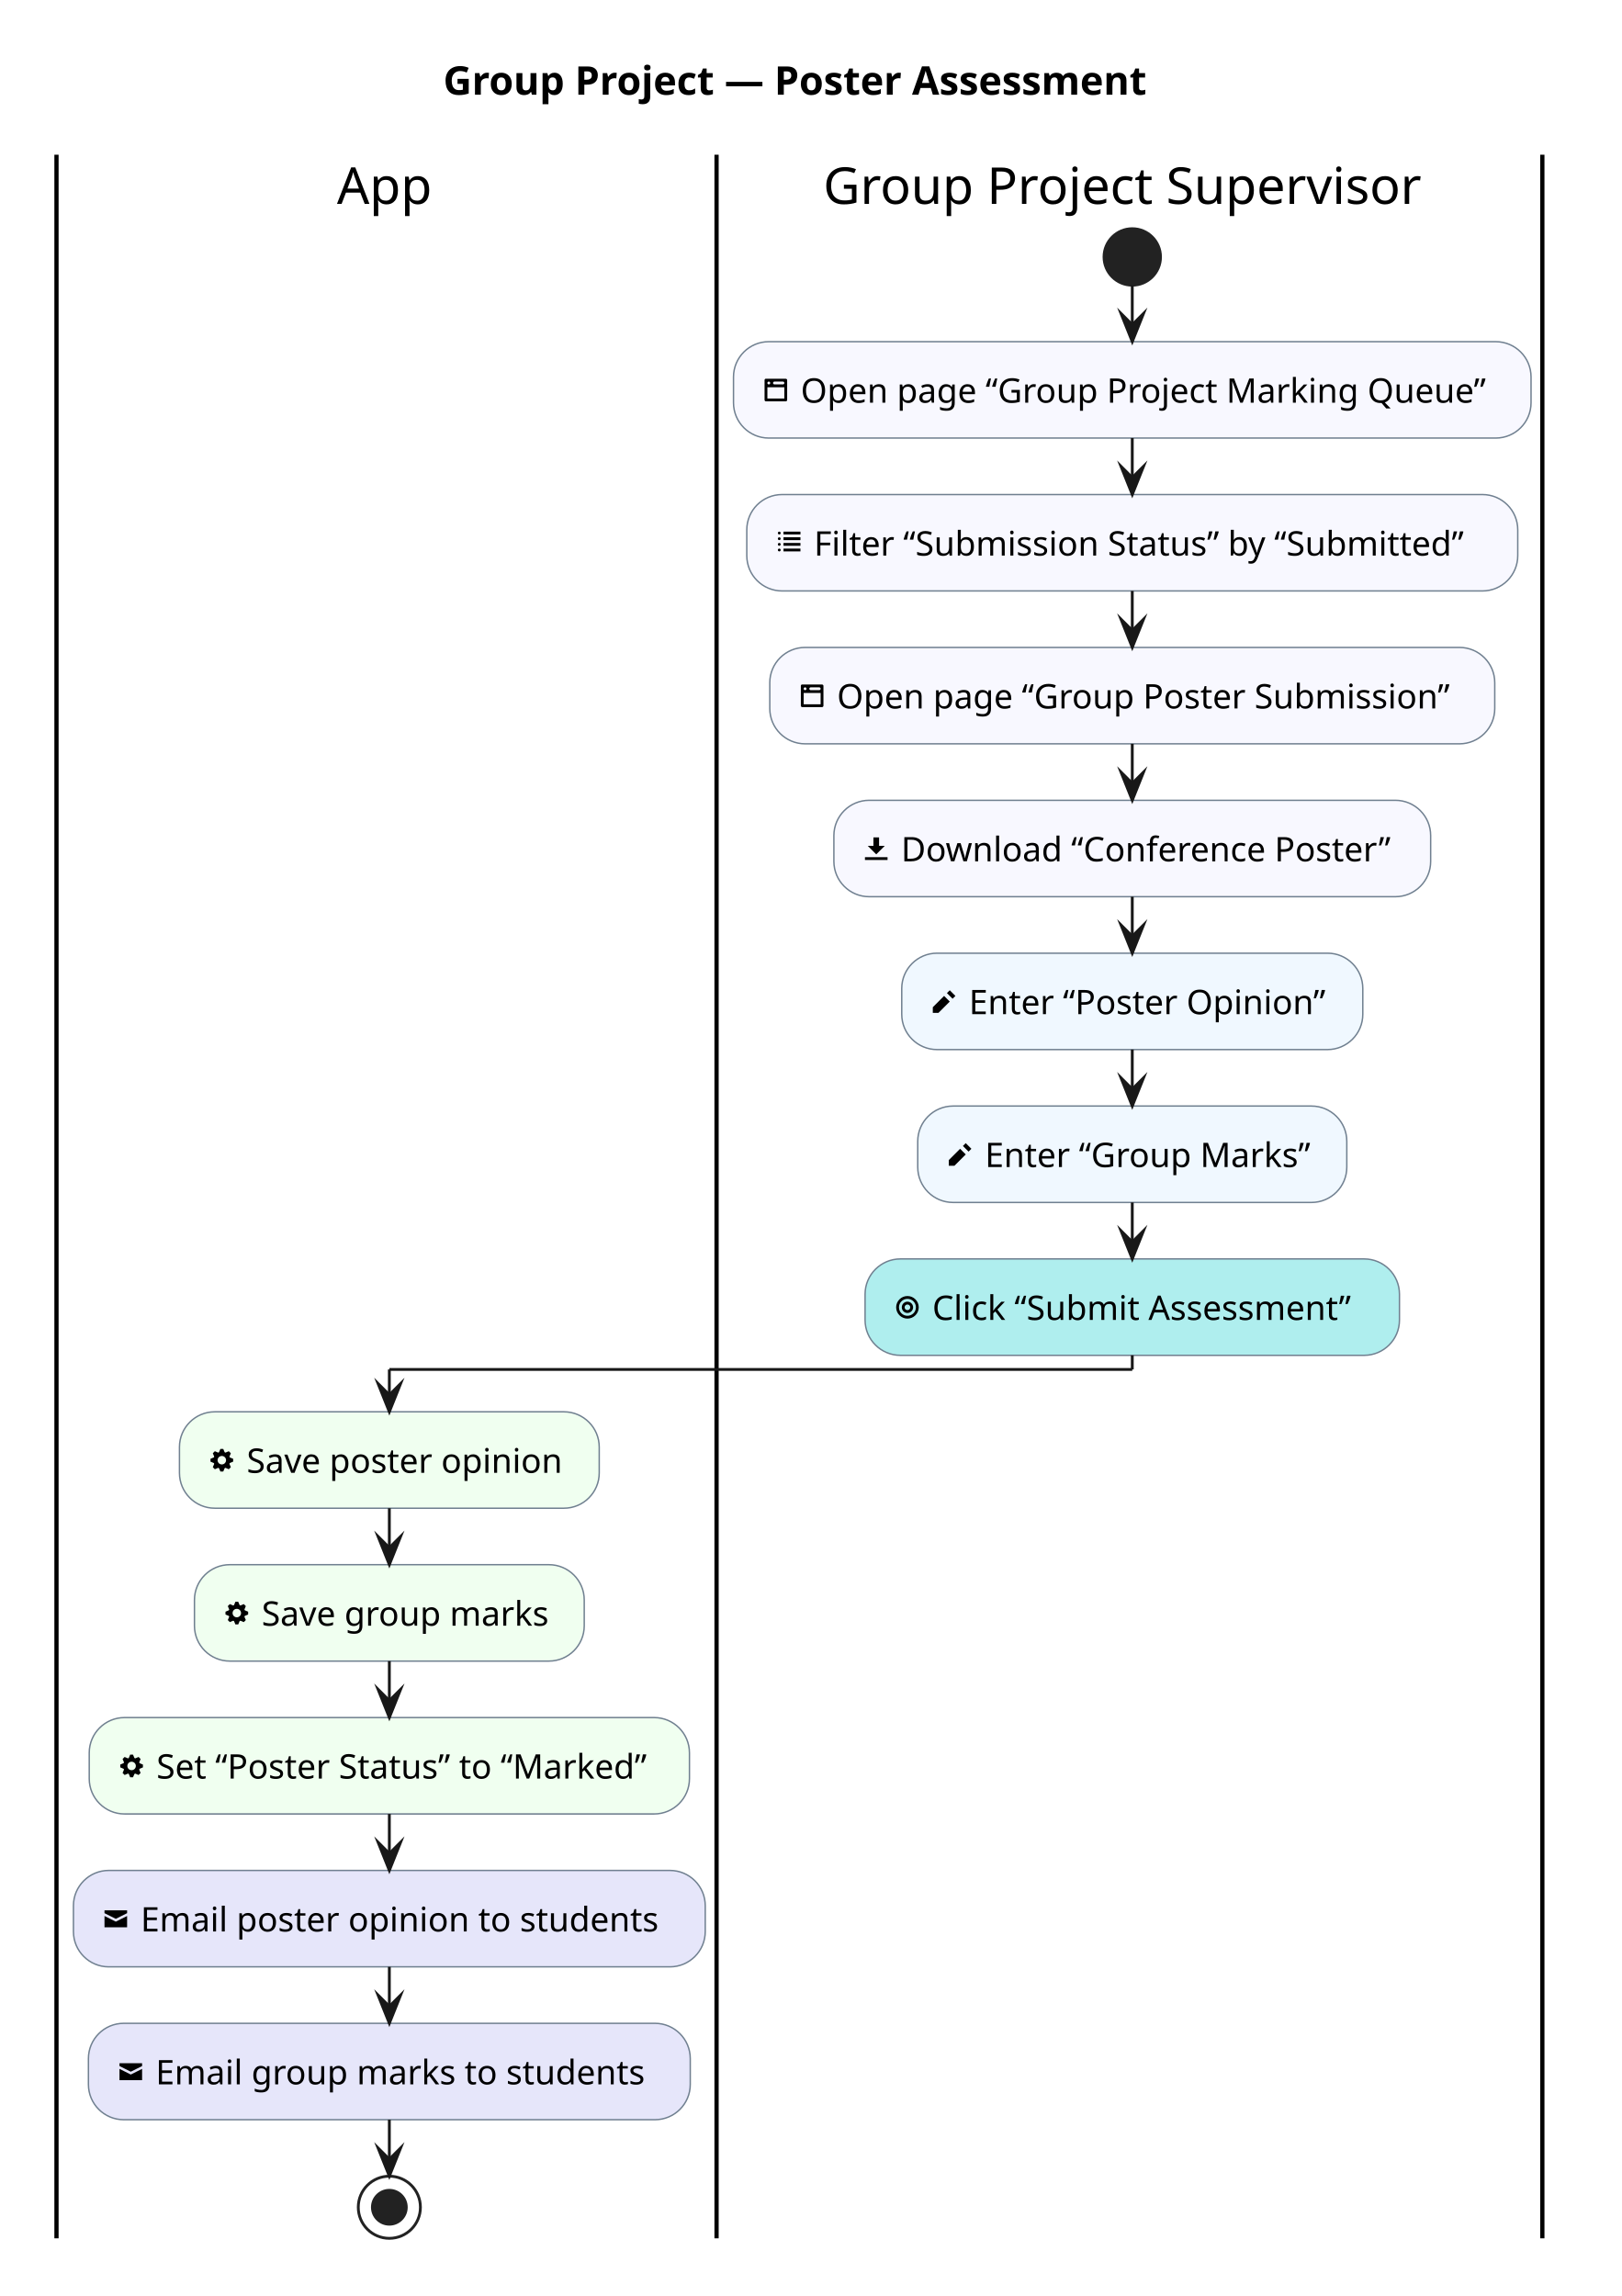
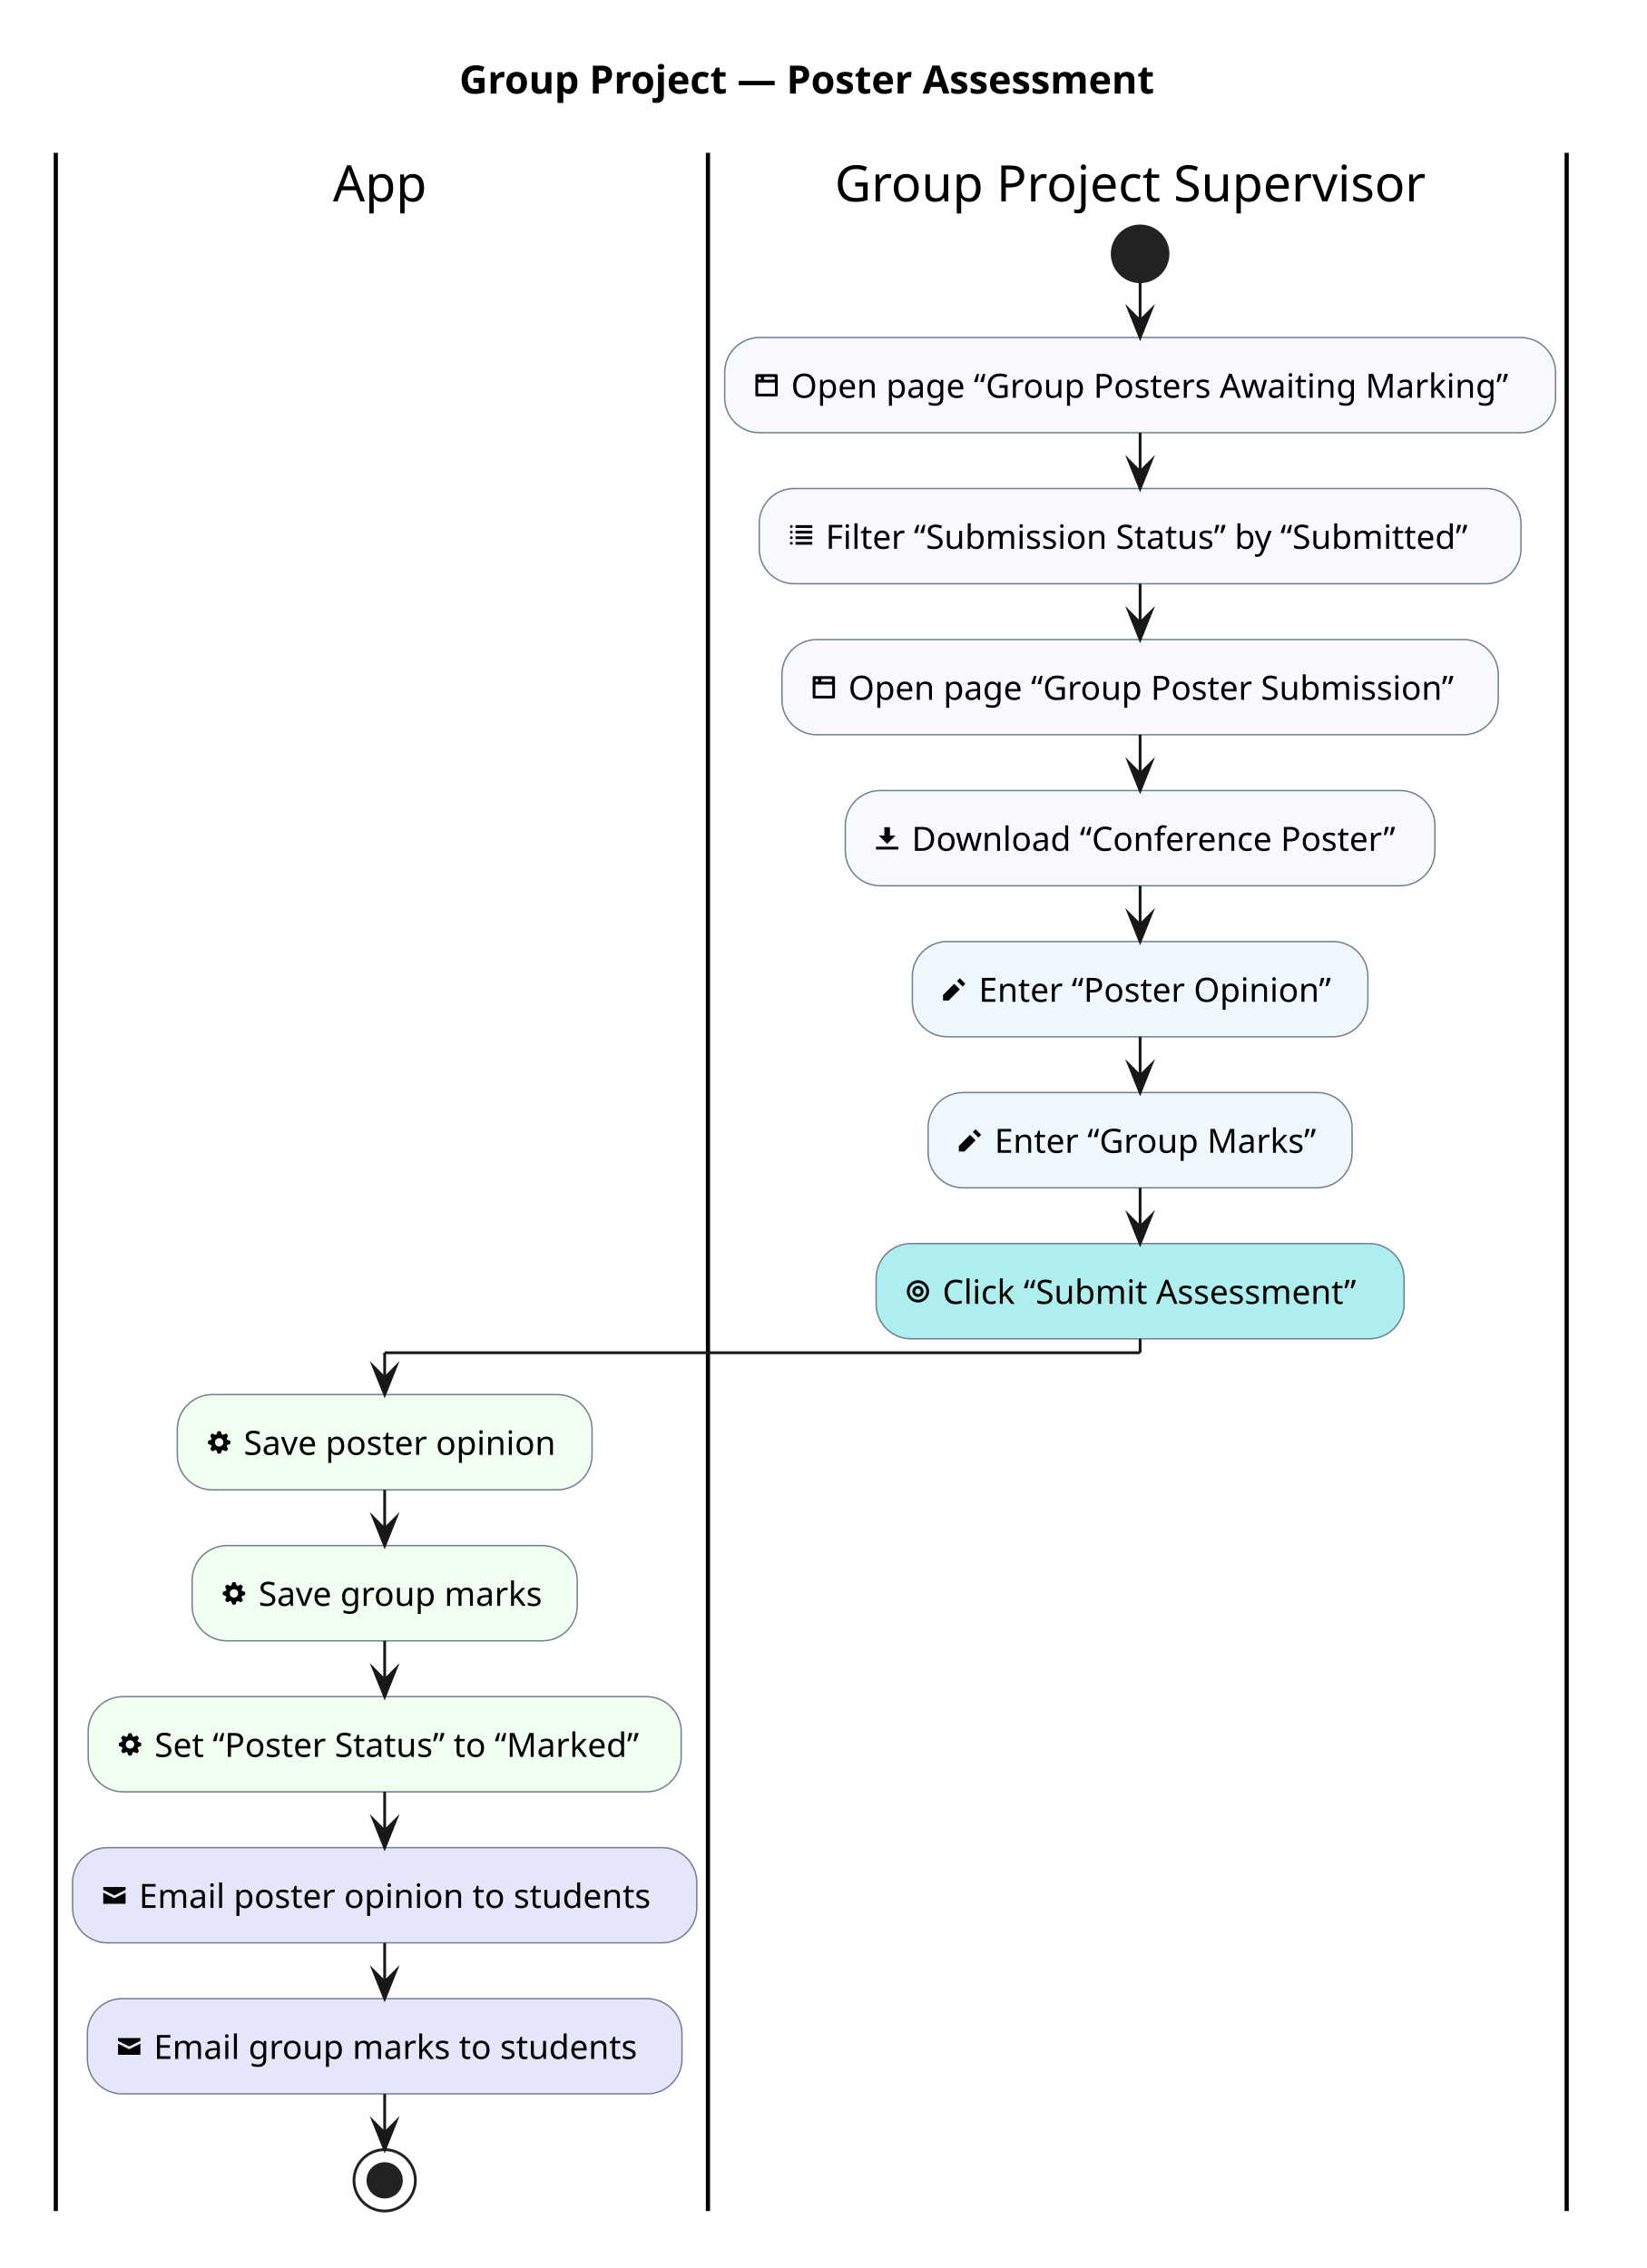
- <svg xmlns="http://www.w3.org/2000/svg" contentStyleType="text/css" data-diagram-type="ACTIVITY" height="813px" preserveAspectRatio="none" style="width:574px;height:813px;background:#FFFFFF;" version="1.1" viewBox="0 0 574 813" width="574px" zoomAndPan="magnify">
+ <svg xmlns="http://www.w3.org/2000/svg" contentStyleType="text/css" data-diagram-type="ACTIVITY" height="813px" preserveAspectRatio="none" style="width:590px;height:813px;background:#FFFFFF;" version="1.1" viewBox="0 0 590 813" width="590px" zoomAndPan="magnify">
  <defs />
  <g>
    <g class="title" data-source-line="2">
-       <text fill="#000000" font-family="sans-serif" font-size="14" font-weight="700" lengthAdjust="spacing" textLength="259.062" x="156.942" y="33.535">Group Project — Poster Assessment</text>
+       <text fill="#000000" font-family="sans-serif" font-size="14" font-weight="700" lengthAdjust="spacing" textLength="259.062" x="164.621" y="33.535">Group Project — Poster Assessment</text>
    </g>
-     <rect fill="none" height="21.199" style="stroke:none;stroke-width:1;" width="527.945" x="20" y="54.785" />
+     <rect fill="none" height="21.199" style="stroke:none;stroke-width:1;" width="543.303" x="20" y="54.785" />
    <rect fill="#F0FFF0" height="34.133" rx="12.5" ry="12.5" style="stroke:#708090;stroke-width:0.5;" width="148.629" x="63.541" y="499.914" />
    <path d="M78.041,513.047 L77.541,514.237 C77.441,514.267 77.351,514.317 77.261,514.367 L76.071,513.867 L75.351,514.587 L75.851,515.777 C75.801,515.877 75.761,515.957 75.721,516.057 L74.531,516.557 L74.531,517.557 L75.721,518.057 C75.761,518.157 75.801,518.237 75.851,518.337 L75.351,519.527 L76.071,520.247 L77.261,519.747 C77.351,519.787 77.441,519.837 77.541,519.877 L78.041,521.067 L79.041,521.067 L79.541,519.877 C79.631,519.837 79.731,519.797 79.821,519.747 L81.011,520.247 L81.731,519.527 L81.231,518.337 C81.271,518.247 81.321,518.147 81.361,518.057 L82.551,517.557 L82.551,516.557 L81.361,516.057 C81.331,515.967 81.281,515.867 81.231,515.777 L81.731,514.587 L81.011,513.867 L79.821,514.367 C79.731,514.327 79.631,514.277 79.541,514.237 L79.041,513.047 L78.041,513.047 M78.541,515.547 C79.371,515.547 80.041,516.217 80.041,517.047 C80.041,517.877 79.371,518.547 78.541,518.547 C77.711,518.547 77.041,517.877 77.041,517.047 C77.041,516.217 77.711,515.547 78.541,515.547" fill="#000000" />
    <text fill="#000000" font-family="sans-serif" font-size="12" lengthAdjust="spacing" textLength="114.832" x="87.338" y="521.516">Save poster opinion</text>
    <rect fill="#F0FFF0" height="34.133" rx="12.5" ry="12.5" style="stroke:#708090;stroke-width:0.5;" width="138.012" x="68.85" y="554.047" />
    <path d="M83.35,567.18 L82.85,568.37 C82.75,568.4 82.66,568.45 82.57,568.5 L81.38,568 L80.66,568.72 L81.16,569.91 C81.11,570.01 81.07,570.09 81.03,570.19 L79.84,570.69 L79.84,571.69 L81.03,572.19 C81.07,572.29 81.11,572.37 81.16,572.47 L80.66,573.66 L81.38,574.38 L82.57,573.88 C82.66,573.92 82.75,573.97 82.85,574.01 L83.35,575.2 L84.35,575.2 L84.85,574.01 C84.94,573.97 85.04,573.93 85.13,573.88 L86.32,574.38 L87.04,573.66 L86.54,572.47 C86.58,572.38 86.63,572.28 86.67,572.19 L87.86,571.69 L87.86,570.69 L86.67,570.19 C86.64,570.1 86.59,570 86.54,569.91 L87.04,568.72 L86.32,568 L85.13,568.5 C85.04,568.46 84.94,568.41 84.85,568.37 L84.35,567.18 L83.35,567.18 M83.85,569.68 C84.68,569.68 85.35,570.35 85.35,571.18 C85.35,572.01 84.68,572.68 83.85,572.68 C83.02,572.68 82.35,572.01 82.35,571.18 C82.35,570.35 83.02,569.68 83.85,569.68" fill="#000000" />
    <text fill="#000000" font-family="sans-serif" font-size="12" lengthAdjust="spacing" textLength="104.215" x="92.647" y="575.648">Save group marks</text>
    <rect fill="#F0FFF0" height="34.133" rx="12.5" ry="12.5" style="stroke:#708090;stroke-width:0.5;" width="212.519" x="31.596" y="608.18" />
    <path d="M46.096,621.312 L45.596,622.503 C45.496,622.533 45.406,622.582 45.316,622.633 L44.126,622.133 L43.406,622.852 L43.906,624.043 C43.856,624.143 43.816,624.222 43.776,624.322 L42.586,624.822 L42.586,625.822 L43.776,626.322 C43.816,626.423 43.856,626.503 43.906,626.602 L43.406,627.793 L44.126,628.513 L45.316,628.013 C45.406,628.053 45.496,628.102 45.596,628.143 L46.096,629.332 L47.096,629.332 L47.596,628.143 C47.686,628.102 47.786,628.062 47.876,628.013 L49.066,628.513 L49.786,627.793 L49.286,626.602 C49.326,626.513 49.376,626.413 49.416,626.322 L50.606,625.822 L50.606,624.822 L49.416,624.322 C49.386,624.232 49.336,624.133 49.286,624.043 L49.786,622.852 L49.066,622.133 L47.876,622.633 C47.786,622.592 47.686,622.543 47.596,622.503 L47.096,621.312 L46.096,621.312 M46.596,623.812 C47.426,623.812 48.096,624.482 48.096,625.312 C48.096,626.143 47.426,626.812 46.596,626.812 C45.766,626.812 45.096,626.143 45.096,625.312 C45.096,624.482 45.766,623.812 46.596,623.812" fill="#000000" />
    <text fill="#000000" font-family="sans-serif" font-size="12" lengthAdjust="spacing" textLength="178.723" x="55.393" y="629.781">Set “Poster Status” to “Marked”</text>
    <rect fill="#E6E6FA" height="34.133" rx="12.5" ry="12.5" style="stroke:#708090;stroke-width:0.5;" width="223.711" x="26" y="662.312" />
    <path d="M37,676.445 L37,677.445 L41,679.445 L45,677.445 L45,676.445 L37,676.445 M37,678.445 L37,682.445 L45,682.445 L45,678.445 L41,680.445 L37,678.445" fill="#000000" />
    <text fill="#000000" font-family="sans-serif" font-size="12" lengthAdjust="spacing" textLength="189.914" x="49.797" y="683.914">Email poster opinion to students</text>
    <rect fill="#E6E6FA" height="34.133" rx="12.5" ry="12.5" style="stroke:#708090;stroke-width:0.5;" width="213.094" x="31.309" y="716.445" />
    <path d="M42.309,730.578 L42.309,731.578 L46.309,733.578 L50.309,731.578 L50.309,730.578 L42.309,730.578 M42.309,732.578 L42.309,736.578 L50.309,736.578 L50.309,732.578 L46.309,734.578 L42.309,732.578" fill="#000000" />
    <text fill="#000000" font-family="sans-serif" font-size="12" lengthAdjust="spacing" textLength="179.297" x="55.105" y="738.047">Email group marks to students</text>
    <ellipse cx="137.856" cy="781.578" fill="none" rx="11" ry="11" style="stroke:#222222;stroke-width:1;" />
    <ellipse cx="137.856" cy="781.578" fill="#222222" rx="6" ry="6" style="stroke:#222222;stroke-width:1;" />
    <line style="stroke:#000000;stroke-width:1.5;" x1="20" x2="20" y1="54.785" y2="792.578" />
-     <ellipse cx="400.904" cy="90.984" fill="#222222" rx="10" ry="10" style="stroke:#222222;stroke-width:1;" />
-     <rect fill="#F8F8FF" height="34.133" rx="12.5" ry="12.5" style="stroke:#708090;stroke-width:0.5;" width="282.387" x="259.711" y="120.984" />
+     <ellipse cx="408.583" cy="90.984" fill="#222222" rx="10" ry="10" style="stroke:#222222;stroke-width:1;" />
+     <rect fill="#F8F8FF" height="34.133" rx="12.5" ry="12.5" style="stroke:#708090;stroke-width:0.5;" width="297.744" x="259.711" y="120.984" />
    <path d="M271.051,134.117 A0.5,0.5 0 0 0 270.711,134.617 L270.711,141.617 A0.5,0.5 0 0 0 271.211,142.117 L278.211,142.117 A0.5,0.5 0 0 0 278.711,141.617 L278.711,134.617 A0.5,0.5 0 0 0 278.211,134.117 L271.211,134.117 A0.5,0.5 0 0 0 271.121,134.117 A0.5,0.5 0 0 0 271.061,134.117 M272.211,135.117 C272.491,135.117 272.711,135.337 272.711,135.617 C272.711,135.897 272.491,136.117 272.211,136.117 C271.931,136.117 271.711,135.897 271.711,135.617 C271.711,135.337 271.931,135.117 272.211,135.117 M274.211,135.117 L277.211,135.117 C277.491,135.117 277.711,135.337 277.711,135.617 C277.711,135.897 277.491,136.117 277.211,136.117 L274.211,136.117 C273.931,136.117 273.711,135.897 273.711,135.617 C273.711,135.337 273.931,135.117 274.211,135.117 M271.711,137.117 L277.711,137.117 L277.711,141.117 L271.711,141.117 L271.711,137.117" fill="#000000" />
-     <text fill="#000000" font-family="sans-serif" font-size="12" lengthAdjust="spacing" textLength="248.59" x="283.508" y="142.586">Open page “Group Project Marking Queue”</text>
-     <rect fill="#F8F8FF" height="34.133" rx="12.5" ry="12.5" style="stroke:#708090;stroke-width:0.5;" width="272.977" x="264.416" y="175.117" />
-     <path d="M275.916,188.25 C275.636,188.25 275.416,188.47 275.416,188.75 C275.416,189.03 275.636,189.25 275.916,189.25 C276.196,189.25 276.416,189.03 276.416,188.75 C276.416,188.47 276.196,188.25 275.916,188.25 M277.416,188.25 L277.416,189.25 L283.416,189.25 L283.416,188.25 L277.416,188.25 M275.916,190.25 C275.636,190.25 275.416,190.47 275.416,190.75 C275.416,191.03 275.636,191.25 275.916,191.25 C276.196,191.25 276.416,191.03 276.416,190.75 C276.416,190.47 276.196,190.25 275.916,190.25 M277.416,190.25 L277.416,191.25 L283.416,191.25 L283.416,190.25 L277.416,190.25 M275.916,192.25 C275.636,192.25 275.416,192.47 275.416,192.75 C275.416,193.03 275.636,193.25 275.916,193.25 C276.196,193.25 276.416,193.03 276.416,192.75 C276.416,192.47 276.196,192.25 275.916,192.25 M277.416,192.25 L277.416,193.25 L283.416,193.25 L283.416,192.25 L277.416,192.25 M275.916,194.25 C275.636,194.25 275.416,194.47 275.416,194.75 C275.416,195.03 275.636,195.25 275.916,195.25 C276.196,195.25 276.416,195.03 276.416,194.75 C276.416,194.47 276.196,194.25 275.916,194.25 M277.416,194.25 L277.416,195.25 L283.416,195.25 L283.416,194.25 L277.416,194.25" fill="#000000" />
-     <text fill="#000000" font-family="sans-serif" font-size="12" lengthAdjust="spacing" textLength="239.18" x="288.213" y="196.719">Filter “Submission Status” by “Submitted”</text>
-     <rect fill="#F8F8FF" height="34.133" rx="12.5" ry="12.5" style="stroke:#708090;stroke-width:0.5;" width="256.693" x="272.558" y="229.25" />
-     <path d="M283.898,242.383 A0.5,0.5 0 0 0 283.558,242.883 L283.558,249.883 A0.5,0.5 0 0 0 284.058,250.383 L291.058,250.383 A0.5,0.5 0 0 0 291.558,249.883 L291.558,242.883 A0.5,0.5 0 0 0 291.058,242.383 L284.058,242.383 A0.5,0.5 0 0 0 283.968,242.383 A0.5,0.5 0 0 0 283.908,242.383 M285.058,243.383 C285.338,243.383 285.558,243.603 285.558,243.883 C285.558,244.163 285.338,244.383 285.058,244.383 C284.778,244.383 284.558,244.163 284.558,243.883 C284.558,243.603 284.778,243.383 285.058,243.383 M287.058,243.383 L290.058,243.383 C290.338,243.383 290.558,243.603 290.558,243.883 C290.558,244.163 290.338,244.383 290.058,244.383 L287.058,244.383 C286.778,244.383 286.558,244.163 286.558,243.883 C286.558,243.603 286.778,243.383 287.058,243.383 M284.558,245.383 L290.558,245.383 L290.558,249.383 L284.558,249.383 L284.558,245.383" fill="#000000" />
-     <text fill="#000000" font-family="sans-serif" font-size="12" lengthAdjust="spacing" textLength="222.897" x="296.354" y="250.852">Open page “Group Poster Submission”</text>
-     <rect fill="#F8F8FF" height="34.133" rx="12.5" ry="12.5" style="stroke:#708090;stroke-width:0.5;" width="211.301" x="295.254" y="283.383" />
-     <path d="M309.254,296.516 L309.254,299.516 L307.254,299.516 L310.254,302.516 L313.254,299.516 L311.254,299.516 L311.254,296.516 L309.254,296.516 M306.254,303.516 L306.254,304.516 L314.254,304.516 L314.254,303.516 L306.254,303.516" fill="#000000" />
-     <text fill="#000000" font-family="sans-serif" font-size="12" lengthAdjust="spacing" textLength="177.504" x="319.051" y="304.984">Download “Conference Poster”</text>
-     <rect fill="#F0F8FF" height="34.133" rx="12.5" ry="12.5" style="stroke:#708090;stroke-width:0.5;" width="163.248" x="319.28" y="337.516" />
-     <path d="M336.28,350.648 L335.28,351.648 L337.28,353.648 L338.28,352.648 L336.28,350.648 M334.28,352.648 L330.28,356.648 L330.28,358.648 L332.28,358.648 L336.28,354.648 L334.28,352.648" fill="#000000" />
-     <text fill="#000000" font-family="sans-serif" font-size="12" lengthAdjust="spacing" textLength="129.451" x="343.077" y="359.117">Enter “Poster Opinion”</text>
-     <rect fill="#F0F8FF" height="34.133" rx="12.5" ry="12.5" style="stroke:#708090;stroke-width:0.5;" width="151.922" x="324.943" y="391.648" />
-     <path d="M341.943,404.781 L340.943,405.781 L342.943,407.781 L343.943,406.781 L341.943,404.781 M339.943,406.781 L335.943,410.781 L335.943,412.781 L337.943,412.781 L341.943,408.781 L339.943,406.781" fill="#000000" />
-     <text fill="#000000" font-family="sans-serif" font-size="12" lengthAdjust="spacing" textLength="118.125" x="348.74" y="413.25">Enter “Group Marks”</text>
-     <rect fill="#AFEEEE" height="34.133" rx="12.5" ry="12.5" style="stroke:#708090;stroke-width:0.5;" width="189.211" x="306.299" y="445.781" />
-     <path d="M321.299,458.914 C319.099,458.914 317.299,460.714 317.299,462.914 C317.299,465.114 319.099,466.914 321.299,466.914 C323.499,466.914 325.299,465.114 325.299,462.914 C325.299,460.714 323.499,458.914 321.299,458.914 M321.299,459.914 C322.959,459.914 324.299,461.254 324.299,462.914 C324.299,464.574 322.959,465.914 321.299,465.914 C319.639,465.914 318.299,464.574 318.299,462.914 C318.299,461.254 319.639,459.914 321.299,459.914 M321.299,460.914 C320.199,460.914 319.299,461.814 319.299,462.914 C319.299,464.014 320.199,464.914 321.299,464.914 C322.399,464.914 323.299,464.014 323.299,462.914 C323.299,461.814 322.399,460.914 321.299,460.914 M321.299,461.914 C321.859,461.914 322.299,462.354 322.299,462.914 C322.299,463.474 321.859,463.914 321.299,463.914 C320.739,463.914 320.299,463.474 320.299,462.914 C320.299,462.354 320.739,461.914 321.299,461.914" fill="#000000" />
-     <text fill="#000000" font-family="sans-serif" font-size="12" lengthAdjust="spacing" textLength="155.414" x="330.096" y="467.383">Click “Submit Assessment”</text>
+     <text fill="#000000" font-family="sans-serif" font-size="12" lengthAdjust="spacing" textLength="263.947" x="283.508" y="142.586">Open page “Group Posters Awaiting Marking”</text>
+     <rect fill="#F8F8FF" height="34.133" rx="12.5" ry="12.5" style="stroke:#708090;stroke-width:0.5;" width="272.977" x="272.095" y="175.117" />
+     <path d="M283.595,188.25 C283.315,188.25 283.095,188.47 283.095,188.75 C283.095,189.03 283.315,189.25 283.595,189.25 C283.875,189.25 284.095,189.03 284.095,188.75 C284.095,188.47 283.875,188.25 283.595,188.25 M285.095,188.25 L285.095,189.25 L291.095,189.25 L291.095,188.25 L285.095,188.25 M283.595,190.25 C283.315,190.25 283.095,190.47 283.095,190.75 C283.095,191.03 283.315,191.25 283.595,191.25 C283.875,191.25 284.095,191.03 284.095,190.75 C284.095,190.47 283.875,190.25 283.595,190.25 M285.095,190.25 L285.095,191.25 L291.095,191.25 L291.095,190.25 L285.095,190.25 M283.595,192.25 C283.315,192.25 283.095,192.47 283.095,192.75 C283.095,193.03 283.315,193.25 283.595,193.25 C283.875,193.25 284.095,193.03 284.095,192.75 C284.095,192.47 283.875,192.25 283.595,192.25 M285.095,192.25 L285.095,193.25 L291.095,193.25 L291.095,192.25 L285.095,192.25 M283.595,194.25 C283.315,194.25 283.095,194.47 283.095,194.75 C283.095,195.03 283.315,195.25 283.595,195.25 C283.875,195.25 284.095,195.03 284.095,194.75 C284.095,194.47 283.875,194.25 283.595,194.25 M285.095,194.25 L285.095,195.25 L291.095,195.25 L291.095,194.25 L285.095,194.25" fill="#000000" />
+     <text fill="#000000" font-family="sans-serif" font-size="12" lengthAdjust="spacing" textLength="239.18" x="295.892" y="196.719">Filter “Submission Status” by “Submitted”</text>
+     <rect fill="#F8F8FF" height="34.133" rx="12.5" ry="12.5" style="stroke:#708090;stroke-width:0.5;" width="256.693" x="280.236" y="229.25" />
+     <path d="M291.576,242.383 A0.5,0.5 0 0 0 291.236,242.883 L291.236,249.883 A0.5,0.5 0 0 0 291.736,250.383 L298.736,250.383 A0.5,0.5 0 0 0 299.236,249.883 L299.236,242.883 A0.5,0.5 0 0 0 298.736,242.383 L291.736,242.383 A0.5,0.5 0 0 0 291.646,242.383 A0.5,0.5 0 0 0 291.586,242.383 M292.736,243.383 C293.016,243.383 293.236,243.603 293.236,243.883 C293.236,244.163 293.016,244.383 292.736,244.383 C292.456,244.383 292.236,244.163 292.236,243.883 C292.236,243.603 292.456,243.383 292.736,243.383 M294.736,243.383 L297.736,243.383 C298.016,243.383 298.236,243.603 298.236,243.883 C298.236,244.163 298.016,244.383 297.736,244.383 L294.736,244.383 C294.456,244.383 294.236,244.163 294.236,243.883 C294.236,243.603 294.456,243.383 294.736,243.383 M292.236,245.383 L298.236,245.383 L298.236,249.383 L292.236,249.383 L292.236,245.383" fill="#000000" />
+     <text fill="#000000" font-family="sans-serif" font-size="12" lengthAdjust="spacing" textLength="222.897" x="304.033" y="250.852">Open page “Group Poster Submission”</text>
+     <rect fill="#F8F8FF" height="34.133" rx="12.5" ry="12.5" style="stroke:#708090;stroke-width:0.5;" width="211.301" x="302.933" y="283.383" />
+     <path d="M316.933,296.516 L316.933,299.516 L314.933,299.516 L317.933,302.516 L320.933,299.516 L318.933,299.516 L318.933,296.516 L316.933,296.516 M313.933,303.516 L313.933,304.516 L321.933,304.516 L321.933,303.516 L313.933,303.516" fill="#000000" />
+     <text fill="#000000" font-family="sans-serif" font-size="12" lengthAdjust="spacing" textLength="177.504" x="326.729" y="304.984">Download “Conference Poster”</text>
+     <rect fill="#F0F8FF" height="34.133" rx="12.5" ry="12.5" style="stroke:#708090;stroke-width:0.5;" width="163.248" x="326.959" y="337.516" />
+     <path d="M343.959,350.648 L342.959,351.648 L344.959,353.648 L345.959,352.648 L343.959,350.648 M341.959,352.648 L337.959,356.648 L337.959,358.648 L339.959,358.648 L343.959,354.648 L341.959,352.648" fill="#000000" />
+     <text fill="#000000" font-family="sans-serif" font-size="12" lengthAdjust="spacing" textLength="129.451" x="350.756" y="359.117">Enter “Poster Opinion”</text>
+     <rect fill="#F0F8FF" height="34.133" rx="12.5" ry="12.5" style="stroke:#708090;stroke-width:0.5;" width="151.922" x="332.622" y="391.648" />
+     <path d="M349.622,404.781 L348.622,405.781 L350.622,407.781 L351.622,406.781 L349.622,404.781 M347.622,406.781 L343.622,410.781 L343.622,412.781 L345.622,412.781 L349.622,408.781 L347.622,406.781" fill="#000000" />
+     <text fill="#000000" font-family="sans-serif" font-size="12" lengthAdjust="spacing" textLength="118.125" x="356.419" y="413.25">Enter “Group Marks”</text>
+     <rect fill="#AFEEEE" height="34.133" rx="12.5" ry="12.5" style="stroke:#708090;stroke-width:0.5;" width="189.211" x="313.978" y="445.781" />
+     <path d="M328.978,458.914 C326.777,458.914 324.978,460.714 324.978,462.914 C324.978,465.114 326.777,466.914 328.978,466.914 C331.178,466.914 332.978,465.114 332.978,462.914 C332.978,460.714 331.178,458.914 328.978,458.914 M328.978,459.914 C330.637,459.914 331.978,461.254 331.978,462.914 C331.978,464.574 330.637,465.914 328.978,465.914 C327.317,465.914 325.978,464.574 325.978,462.914 C325.978,461.254 327.317,459.914 328.978,459.914 M328.978,460.914 C327.877,460.914 326.978,461.814 326.978,462.914 C326.978,464.014 327.877,464.914 328.978,464.914 C330.077,464.914 330.978,464.014 330.978,462.914 C330.978,461.814 330.077,460.914 328.978,460.914 M328.978,461.914 C329.538,461.914 329.978,462.354 329.978,462.914 C329.978,463.474 329.538,463.914 328.978,463.914 C328.418,463.914 327.978,463.474 327.978,462.914 C327.978,462.354 328.418,461.914 328.978,461.914" fill="#000000" />
+     <text fill="#000000" font-family="sans-serif" font-size="12" lengthAdjust="spacing" textLength="155.414" x="337.774" y="467.383">Click “Submit Assessment”</text>
    <line style="stroke:#000000;stroke-width:1.5;" x1="253.711" x2="253.711" y1="54.785" y2="792.578" />
-     <line style="stroke:#000000;stroke-width:1.5;" x1="546.098" x2="546.098" y1="54.785" y2="792.578" />
+     <line style="stroke:#000000;stroke-width:1.5;" x1="561.455" x2="561.455" y1="54.785" y2="792.578" />
    <line style="stroke:#181818;stroke-width:1;" x1="137.856" x2="137.856" y1="534.047" y2="554.047" />
    <polygon fill="#181818" points="133.856,544.047,137.856,554.047,141.856,544.047,137.856,548.047" style="stroke:#181818;stroke-width:1;stroke-linejoin:miter;stroke-miterlimit:10;" />
    <line style="stroke:#181818;stroke-width:1;" x1="137.856" x2="137.856" y1="588.18" y2="608.18" />
    <polygon fill="#181818" points="133.856,598.18,137.856,608.18,141.856,598.18,137.856,602.18" style="stroke:#181818;stroke-width:1;stroke-linejoin:miter;stroke-miterlimit:10;" />
    <line style="stroke:#181818;stroke-width:1;" x1="137.856" x2="137.856" y1="642.312" y2="662.312" />
    <polygon fill="#181818" points="133.856,652.312,137.856,662.312,141.856,652.312,137.856,656.312" style="stroke:#181818;stroke-width:1;stroke-linejoin:miter;stroke-miterlimit:10;" />
    <line style="stroke:#181818;stroke-width:1;" x1="137.856" x2="137.856" y1="696.445" y2="716.445" />
    <polygon fill="#181818" points="133.856,706.445,137.856,716.445,141.856,706.445,137.856,710.445" style="stroke:#181818;stroke-width:1;stroke-linejoin:miter;stroke-miterlimit:10;" />
    <line style="stroke:#181818;stroke-width:1;" x1="137.856" x2="137.856" y1="750.578" y2="770.578" />
    <polygon fill="#181818" points="133.856,760.578,137.856,770.578,141.856,760.578,137.856,764.578" style="stroke:#181818;stroke-width:1;stroke-linejoin:miter;stroke-miterlimit:10;" />
-     <line style="stroke:#181818;stroke-width:1;" x1="400.904" x2="400.904" y1="100.984" y2="120.984" />
-     <polygon fill="#181818" points="396.904,110.984,400.904,120.984,404.904,110.984,400.904,114.984" style="stroke:#181818;stroke-width:1;stroke-linejoin:miter;stroke-miterlimit:10;" />
-     <line style="stroke:#181818;stroke-width:1;" x1="400.904" x2="400.904" y1="155.117" y2="175.117" />
-     <polygon fill="#181818" points="396.904,165.117,400.904,175.117,404.904,165.117,400.904,169.117" style="stroke:#181818;stroke-width:1;stroke-linejoin:miter;stroke-miterlimit:10;" />
-     <line style="stroke:#181818;stroke-width:1;" x1="400.904" x2="400.904" y1="209.25" y2="229.25" />
-     <polygon fill="#181818" points="396.904,219.25,400.904,229.25,404.904,219.25,400.904,223.25" style="stroke:#181818;stroke-width:1;stroke-linejoin:miter;stroke-miterlimit:10;" />
-     <line style="stroke:#181818;stroke-width:1;" x1="400.904" x2="400.904" y1="263.383" y2="283.383" />
-     <polygon fill="#181818" points="396.904,273.383,400.904,283.383,404.904,273.383,400.904,277.383" style="stroke:#181818;stroke-width:1;stroke-linejoin:miter;stroke-miterlimit:10;" />
-     <line style="stroke:#181818;stroke-width:1;" x1="400.904" x2="400.904" y1="317.516" y2="337.516" />
-     <polygon fill="#181818" points="396.904,327.516,400.904,337.516,404.904,327.516,400.904,331.516" style="stroke:#181818;stroke-width:1;stroke-linejoin:miter;stroke-miterlimit:10;" />
-     <line style="stroke:#181818;stroke-width:1;" x1="400.904" x2="400.904" y1="371.648" y2="391.648" />
-     <polygon fill="#181818" points="396.904,381.648,400.904,391.648,404.904,381.648,400.904,385.648" style="stroke:#181818;stroke-width:1;stroke-linejoin:miter;stroke-miterlimit:10;" />
-     <line style="stroke:#181818;stroke-width:1;" x1="400.904" x2="400.904" y1="425.781" y2="445.781" />
-     <polygon fill="#181818" points="396.904,435.781,400.904,445.781,404.904,435.781,400.904,439.781" style="stroke:#181818;stroke-width:1;stroke-linejoin:miter;stroke-miterlimit:10;" />
-     <line style="stroke:#181818;stroke-width:1;" x1="400.904" x2="400.904" y1="479.914" y2="484.914" />
-     <line style="stroke:#181818;stroke-width:1;" x1="400.904" x2="137.856" y1="484.914" y2="484.914" />
+     <line style="stroke:#181818;stroke-width:1;" x1="408.583" x2="408.583" y1="100.984" y2="120.984" />
+     <polygon fill="#181818" points="404.583,110.984,408.583,120.984,412.583,110.984,408.583,114.984" style="stroke:#181818;stroke-width:1;stroke-linejoin:miter;stroke-miterlimit:10;" />
+     <line style="stroke:#181818;stroke-width:1;" x1="408.583" x2="408.583" y1="155.117" y2="175.117" />
+     <polygon fill="#181818" points="404.583,165.117,408.583,175.117,412.583,165.117,408.583,169.117" style="stroke:#181818;stroke-width:1;stroke-linejoin:miter;stroke-miterlimit:10;" />
+     <line style="stroke:#181818;stroke-width:1;" x1="408.583" x2="408.583" y1="209.25" y2="229.25" />
+     <polygon fill="#181818" points="404.583,219.25,408.583,229.25,412.583,219.25,408.583,223.25" style="stroke:#181818;stroke-width:1;stroke-linejoin:miter;stroke-miterlimit:10;" />
+     <line style="stroke:#181818;stroke-width:1;" x1="408.583" x2="408.583" y1="263.383" y2="283.383" />
+     <polygon fill="#181818" points="404.583,273.383,408.583,283.383,412.583,273.383,408.583,277.383" style="stroke:#181818;stroke-width:1;stroke-linejoin:miter;stroke-miterlimit:10;" />
+     <line style="stroke:#181818;stroke-width:1;" x1="408.583" x2="408.583" y1="317.516" y2="337.516" />
+     <polygon fill="#181818" points="404.583,327.516,408.583,337.516,412.583,327.516,408.583,331.516" style="stroke:#181818;stroke-width:1;stroke-linejoin:miter;stroke-miterlimit:10;" />
+     <line style="stroke:#181818;stroke-width:1;" x1="408.583" x2="408.583" y1="371.648" y2="391.648" />
+     <polygon fill="#181818" points="404.583,381.648,408.583,391.648,412.583,381.648,408.583,385.648" style="stroke:#181818;stroke-width:1;stroke-linejoin:miter;stroke-miterlimit:10;" />
+     <line style="stroke:#181818;stroke-width:1;" x1="408.583" x2="408.583" y1="425.781" y2="445.781" />
+     <polygon fill="#181818" points="404.583,435.781,408.583,445.781,412.583,435.781,408.583,439.781" style="stroke:#181818;stroke-width:1;stroke-linejoin:miter;stroke-miterlimit:10;" />
+     <line style="stroke:#181818;stroke-width:1;" x1="408.583" x2="408.583" y1="479.914" y2="484.914" />
+     <line style="stroke:#181818;stroke-width:1;" x1="408.583" x2="137.856" y1="484.914" y2="484.914" />
    <line style="stroke:#181818;stroke-width:1;" x1="137.856" x2="137.856" y1="484.914" y2="499.914" />
    <polygon fill="#181818" points="133.856,489.914,137.856,499.914,141.856,489.914,137.856,493.914" style="stroke:#181818;stroke-width:1;stroke-linejoin:miter;stroke-miterlimit:10;" />
    <text fill="#000000" font-family="sans-serif" font-size="18" lengthAdjust="spacing" textLength="35.077" x="119.317" y="72.188">App</text>
-     <text fill="#000000" font-family="sans-serif" font-size="18" lengthAdjust="spacing" textLength="216.852" x="291.478" y="72.188">Group Project Supervisor</text>
+     <text fill="#000000" font-family="sans-serif" font-size="18" lengthAdjust="spacing" textLength="216.852" x="299.157" y="72.188">Group Project Supervisor</text>
  </g>
</svg>
